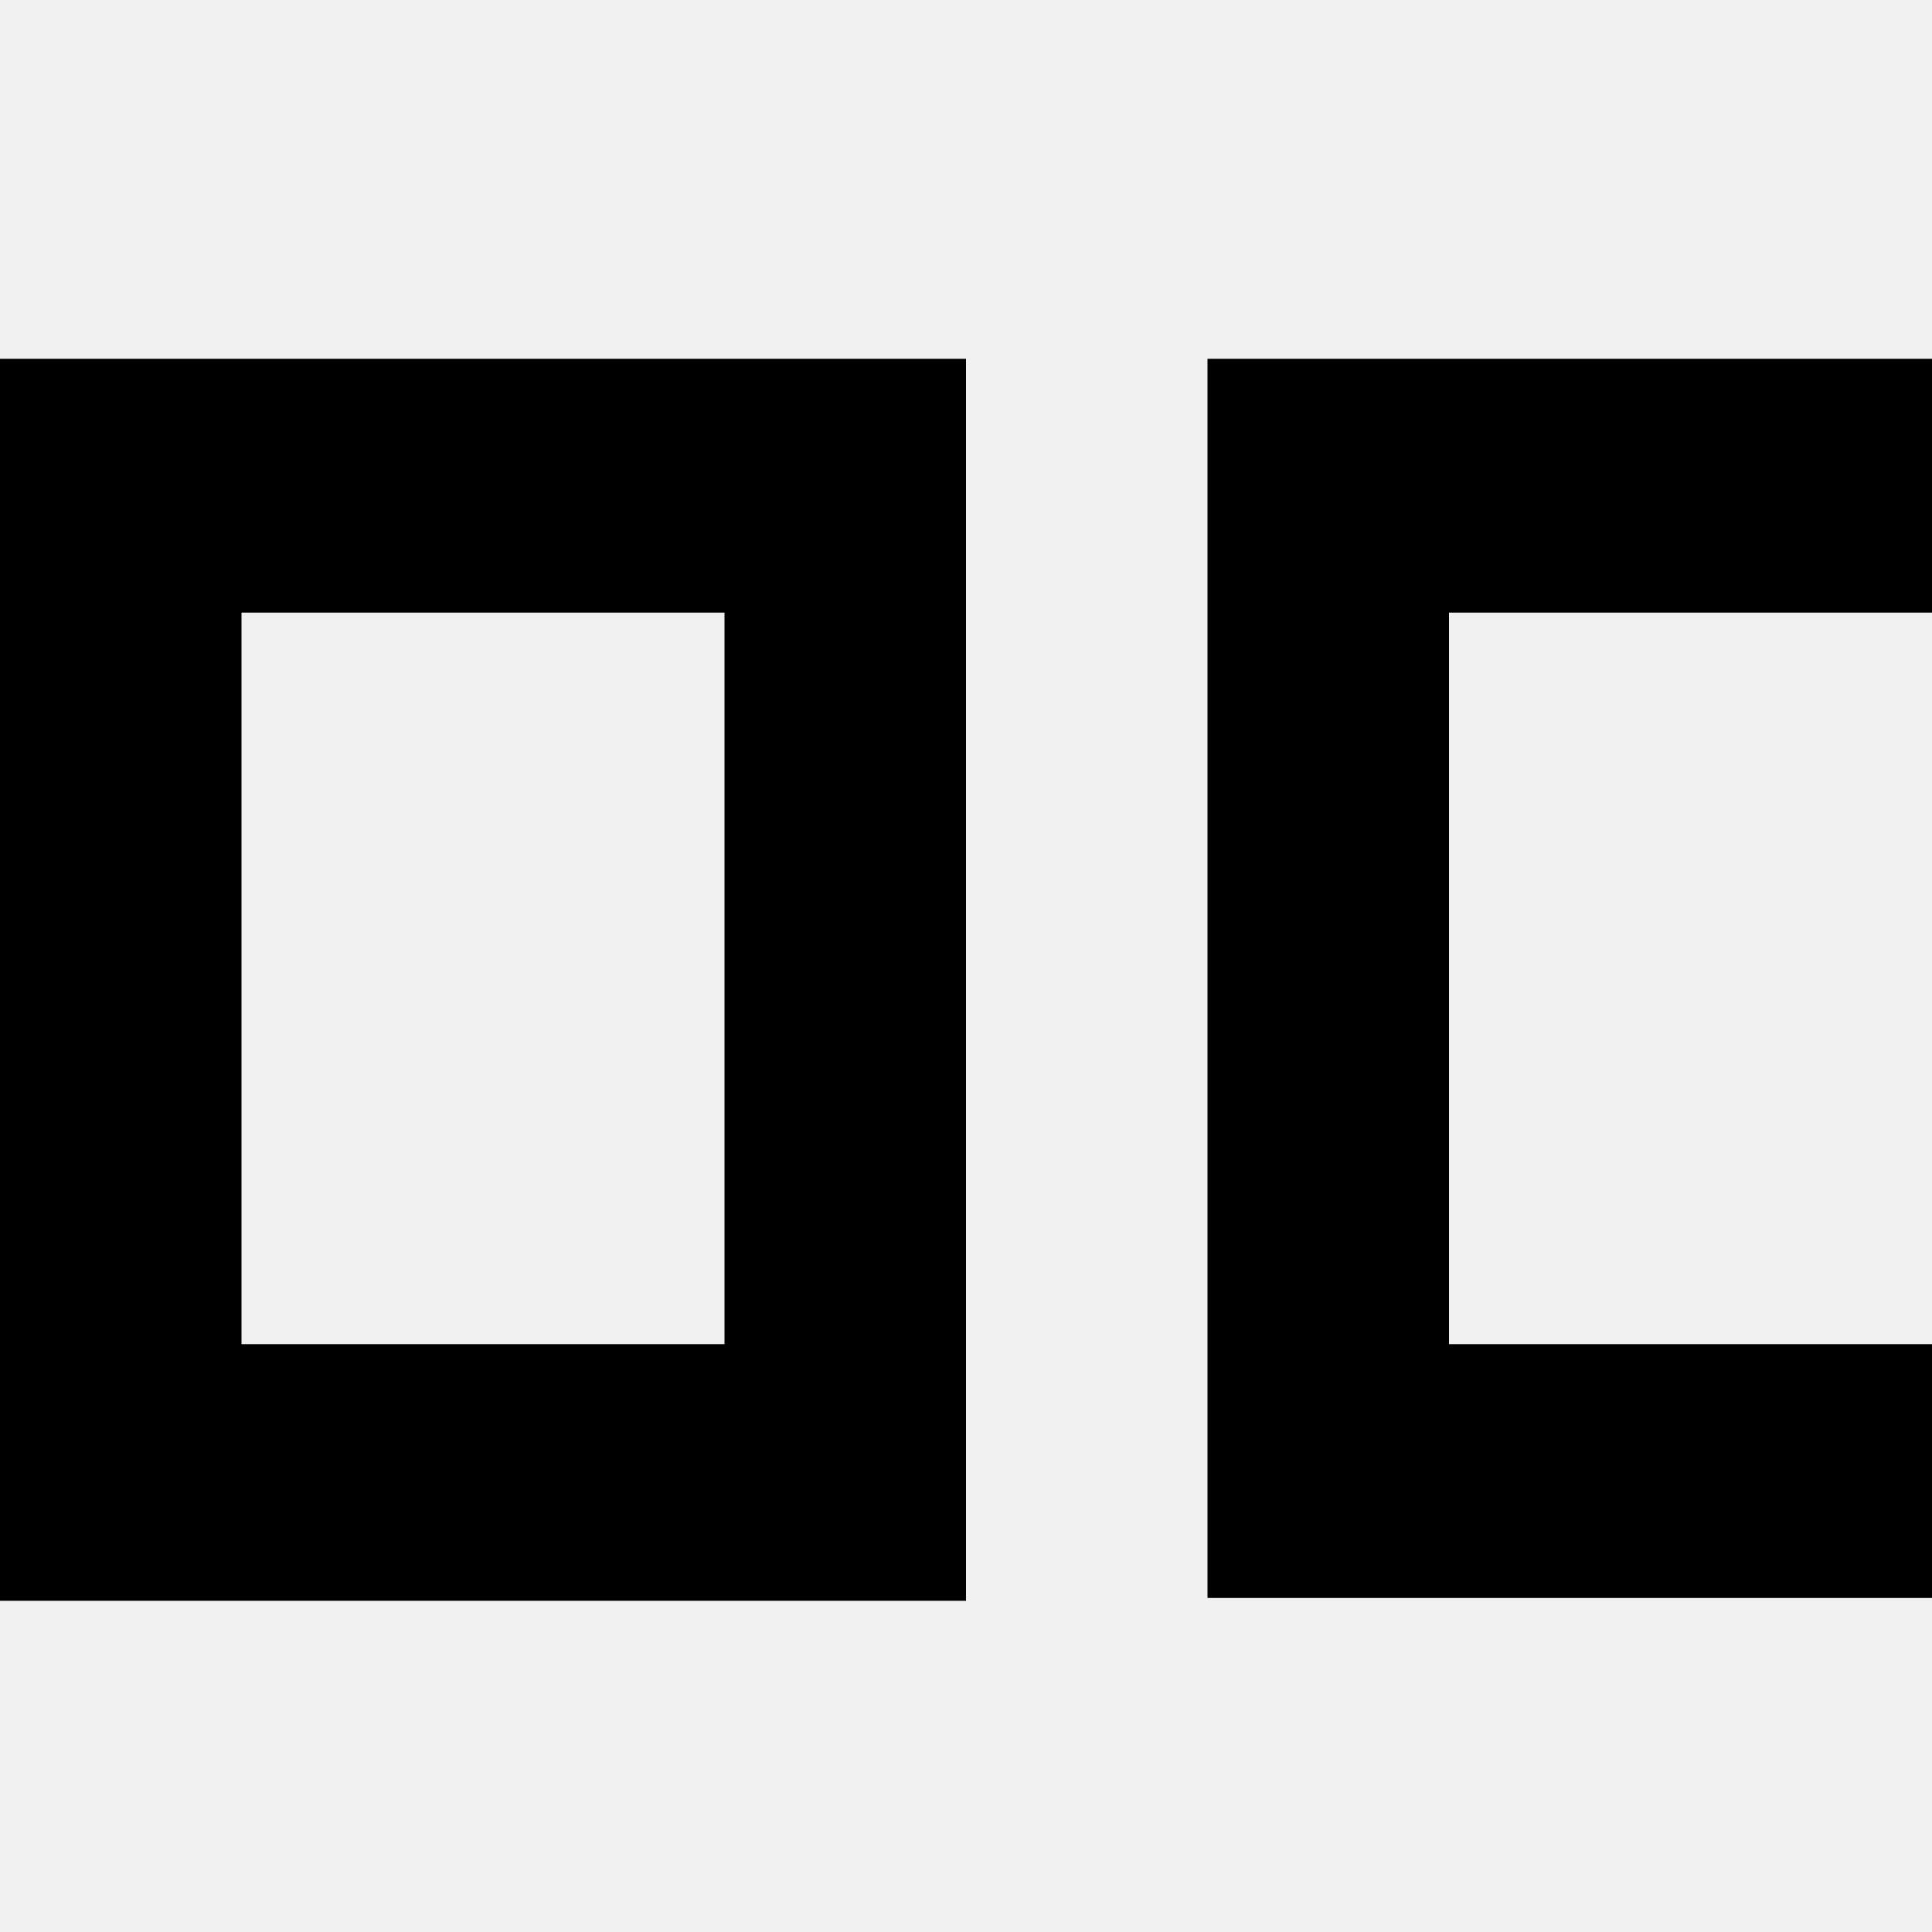
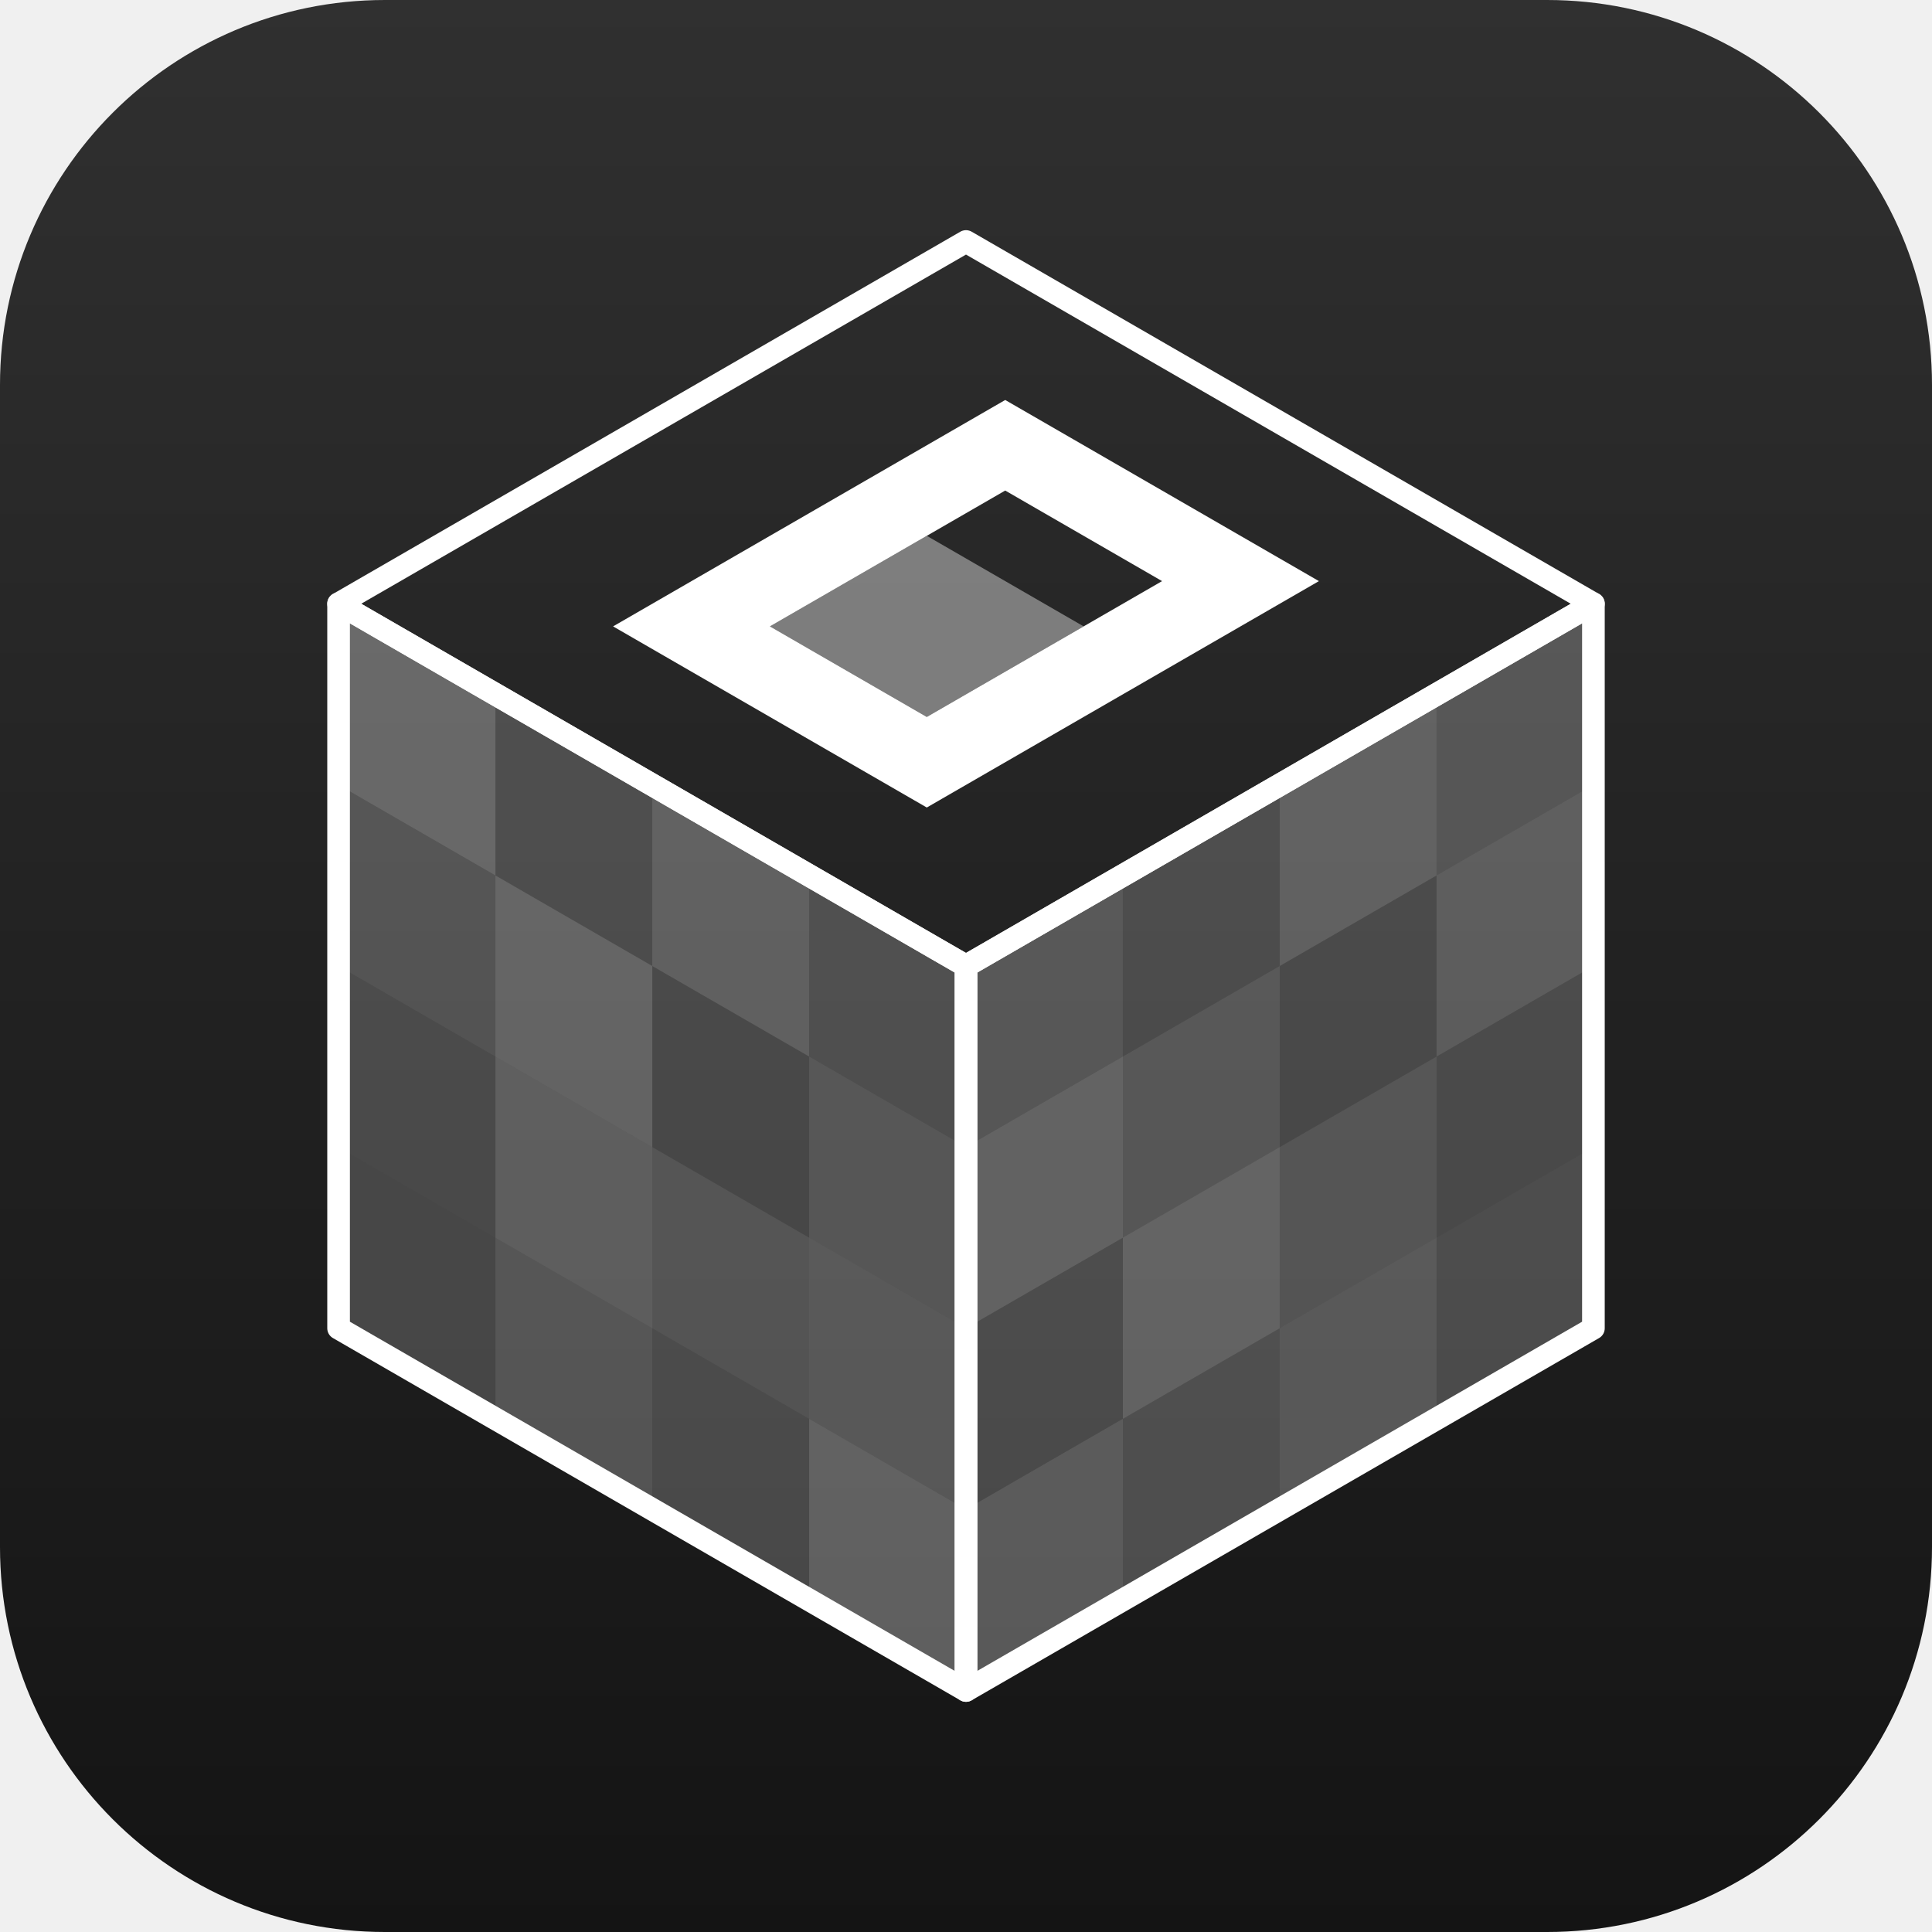
- <svg xmlns="http://www.w3.org/2000/svg" width="70" height="70" viewBox="0 0 70 70" fill="none">
-   <path fill-rule="evenodd" clip-rule="evenodd" d="M0 13H35V58H0V13ZM26.25 22.196H8.75V48.701H26.25V22.196Z" fill="black" />
-   <path d="M43.75 13H70V22.196H52.5V48.701H70V57.897H43.75V13Z" fill="black" />
+ <svg xmlns="http://www.w3.org/2000/svg" width="512" height="512" viewBox="0 0 512 512">
+   <defs>
+     <linearGradient id="bgGradient" x1="0" y1="0" x2="0" y2="1">
+       <stop offset="0%" stop-color="#303030" />
+       <stop offset="100%" stop-color="#141414" />
+     </linearGradient>
+   </defs>
+   <rect x="0" y="0" width="512" height="512" rx="102" ry="102" fill="url(#bgGradient)" />
+   <g transform="translate(256, 256) scale(4)">
+     <path d="M0 0 L-41.568 -24 L-41.568 24 L0 48 Z" fill="white" fill-opacity="0.15" stroke="white" stroke-width="1.5" stroke-linejoin="round" />
+     <path d="M0 0 L-10.392 -6 L-10.392 6 L0 12 Z" fill="white" fill-opacity="0.07" />
+     <path d="M-10.392 -6 L-20.784 -12 L-20.784 0 L-10.392 6 Z" fill="white" fill-opacity="0.16" />
+     <path d="M-20.784 -12 L-31.176 -18 L-31.176 -6 L-20.784 0 Z" fill="white" fill-opacity="0.05" />
+     <path d="M-31.176 -18 L-41.568 -24 L-41.568 -12 L-31.176 -6 Z" fill="white" fill-opacity="0.19" />
+     <path d="M0 12 L-10.392 6 L-10.392 18 L0 24 Z" fill="white" fill-opacity="0.12" />
+     <path d="M-10.392 6 L-20.784 0 L-20.784 12 L-10.392 18 Z" fill="white" fill-opacity="0.04" />
+     <path d="M-20.784 0 L-31.176 -6 L-31.176 6 L-20.784 12 Z" fill="white" fill-opacity="0.18" />
+     <path d="M-31.176 -6 L-41.568 -12 L-41.568 0 L-31.176 6 Z" fill="white" fill-opacity="0.09" />
+     <path d="M0 24 L-10.392 18 L-10.392 30 L0 36 Z" fill="white" fill-opacity="0.14" />
+     <path d="M-10.392 18 L-20.784 12 L-20.784 24 L-10.392 30 Z" fill="white" fill-opacity="0.11" />
+     <path d="M-20.784 12 L-31.176 6 L-31.176 18 L-20.784 24 Z" fill="white" fill-opacity="0.16" />
+     <path d="M-31.176 6 L-41.568 0 L-41.568 12 L-31.176 18 Z" fill="white" fill-opacity="0.05" />
+     <path d="M0 36 L-10.392 30 L-10.392 42 L0 48 Z" fill="white" fill-opacity="0.19" />
+     <path d="M-10.392 30 L-20.784 24 L-20.784 36 L-10.392 42 Z" fill="white" fill-opacity="0.07" />
+     <path d="M-20.784 24 L-31.176 18 L-31.176 30 L-20.784 36 Z" fill="white" fill-opacity="0.12" />
+     <path d="M-31.176 18 L-41.568 12 L-41.568 24 L-31.176 30 Z" fill="white" fill-opacity="0.04" />
+     <path d="M0 0 L41.568 -24 L41.568 24 L0 48 Z" fill="white" fill-opacity="0.15" stroke="white" stroke-width="1.5" stroke-linejoin="round" />
+     <path d="M0 0 L10.392 -6 L10.392 6 L0 12 Z" fill="white" fill-opacity="0.11" />
+     <path d="M10.392 -6 L20.784 -12 L20.784 0 L10.392 6 Z" fill="white" fill-opacity="0.05" />
+     <path d="M20.784 -12 L31.176 -18 L31.176 -6 L20.784 0 Z" fill="white" fill-opacity="0.16" />
+     <path d="M31.176 -18 L41.568 -24 L41.568 -12 L31.176 -6 Z" fill="white" fill-opacity="0.09" />
+     <path d="M0 12 L10.392 6 L10.392 18 L0 24 Z" fill="white" fill-opacity="0.18" />
+     <path d="M10.392 6 L20.784 0 L20.784 12 L10.392 18 Z" fill="white" fill-opacity="0.12" />
+     <path d="M20.784 0 L31.176 -6 L31.176 6 L20.784 12 Z" fill="white" fill-opacity="0.04" />
+     <path d="M31.176 -6 L41.568 -12 L41.568 0 L31.176 6 Z" fill="white" fill-opacity="0.14" />
+     <path d="M0 24 L10.392 18 L10.392 30 L0 36 Z" fill="white" fill-opacity="0.07" />
+     <path d="M10.392 18 L20.784 12 L20.784 24 L10.392 30 Z" fill="white" fill-opacity="0.19" />
+     <path d="M20.784 12 L31.176 6 L31.176 18 L20.784 24 Z" fill="white" fill-opacity="0.11" />
+     <path d="M31.176 6 L41.568 0 L41.568 12 L31.176 18 Z" fill="white" fill-opacity="0.05" />
+     <path d="M0 36 L10.392 30 L10.392 42 L0 48 Z" fill="white" fill-opacity="0.16" />
+     <path d="M10.392 30 L20.784 24 L20.784 36 L10.392 42 Z" fill="white" fill-opacity="0.09" />
+     <path d="M20.784 24 L31.176 18 L31.176 30 L20.784 36 Z" fill="white" fill-opacity="0.14" />
+     <path d="M31.176 18 L41.568 12 L41.568 24 L31.176 30 Z" fill="white" fill-opacity="0.07" />
+     <path d="M0 -48 L-41.568 -24 L0 0 L41.568 -24 Z" fill="none" stroke="white" stroke-width="1.5" stroke-linejoin="round" />
+     <g transform="matrix(0.866, 0.5, -0.866, 0.5, 0, -24) scale(0.75)">
+       <path fill-rule="evenodd" clip-rule="evenodd" d="M-16 -20 L16 -20 L16 20 L-16 20 Z M-8 -12 L-8 12 L8 12 L8 -12 Z" fill="white" />
+       <path d="M-8 -4 L8 -4 L8 12 L-8 12 Z" fill="white" fill-opacity="0.4" />
+     </g>
+   </g>
</svg>
